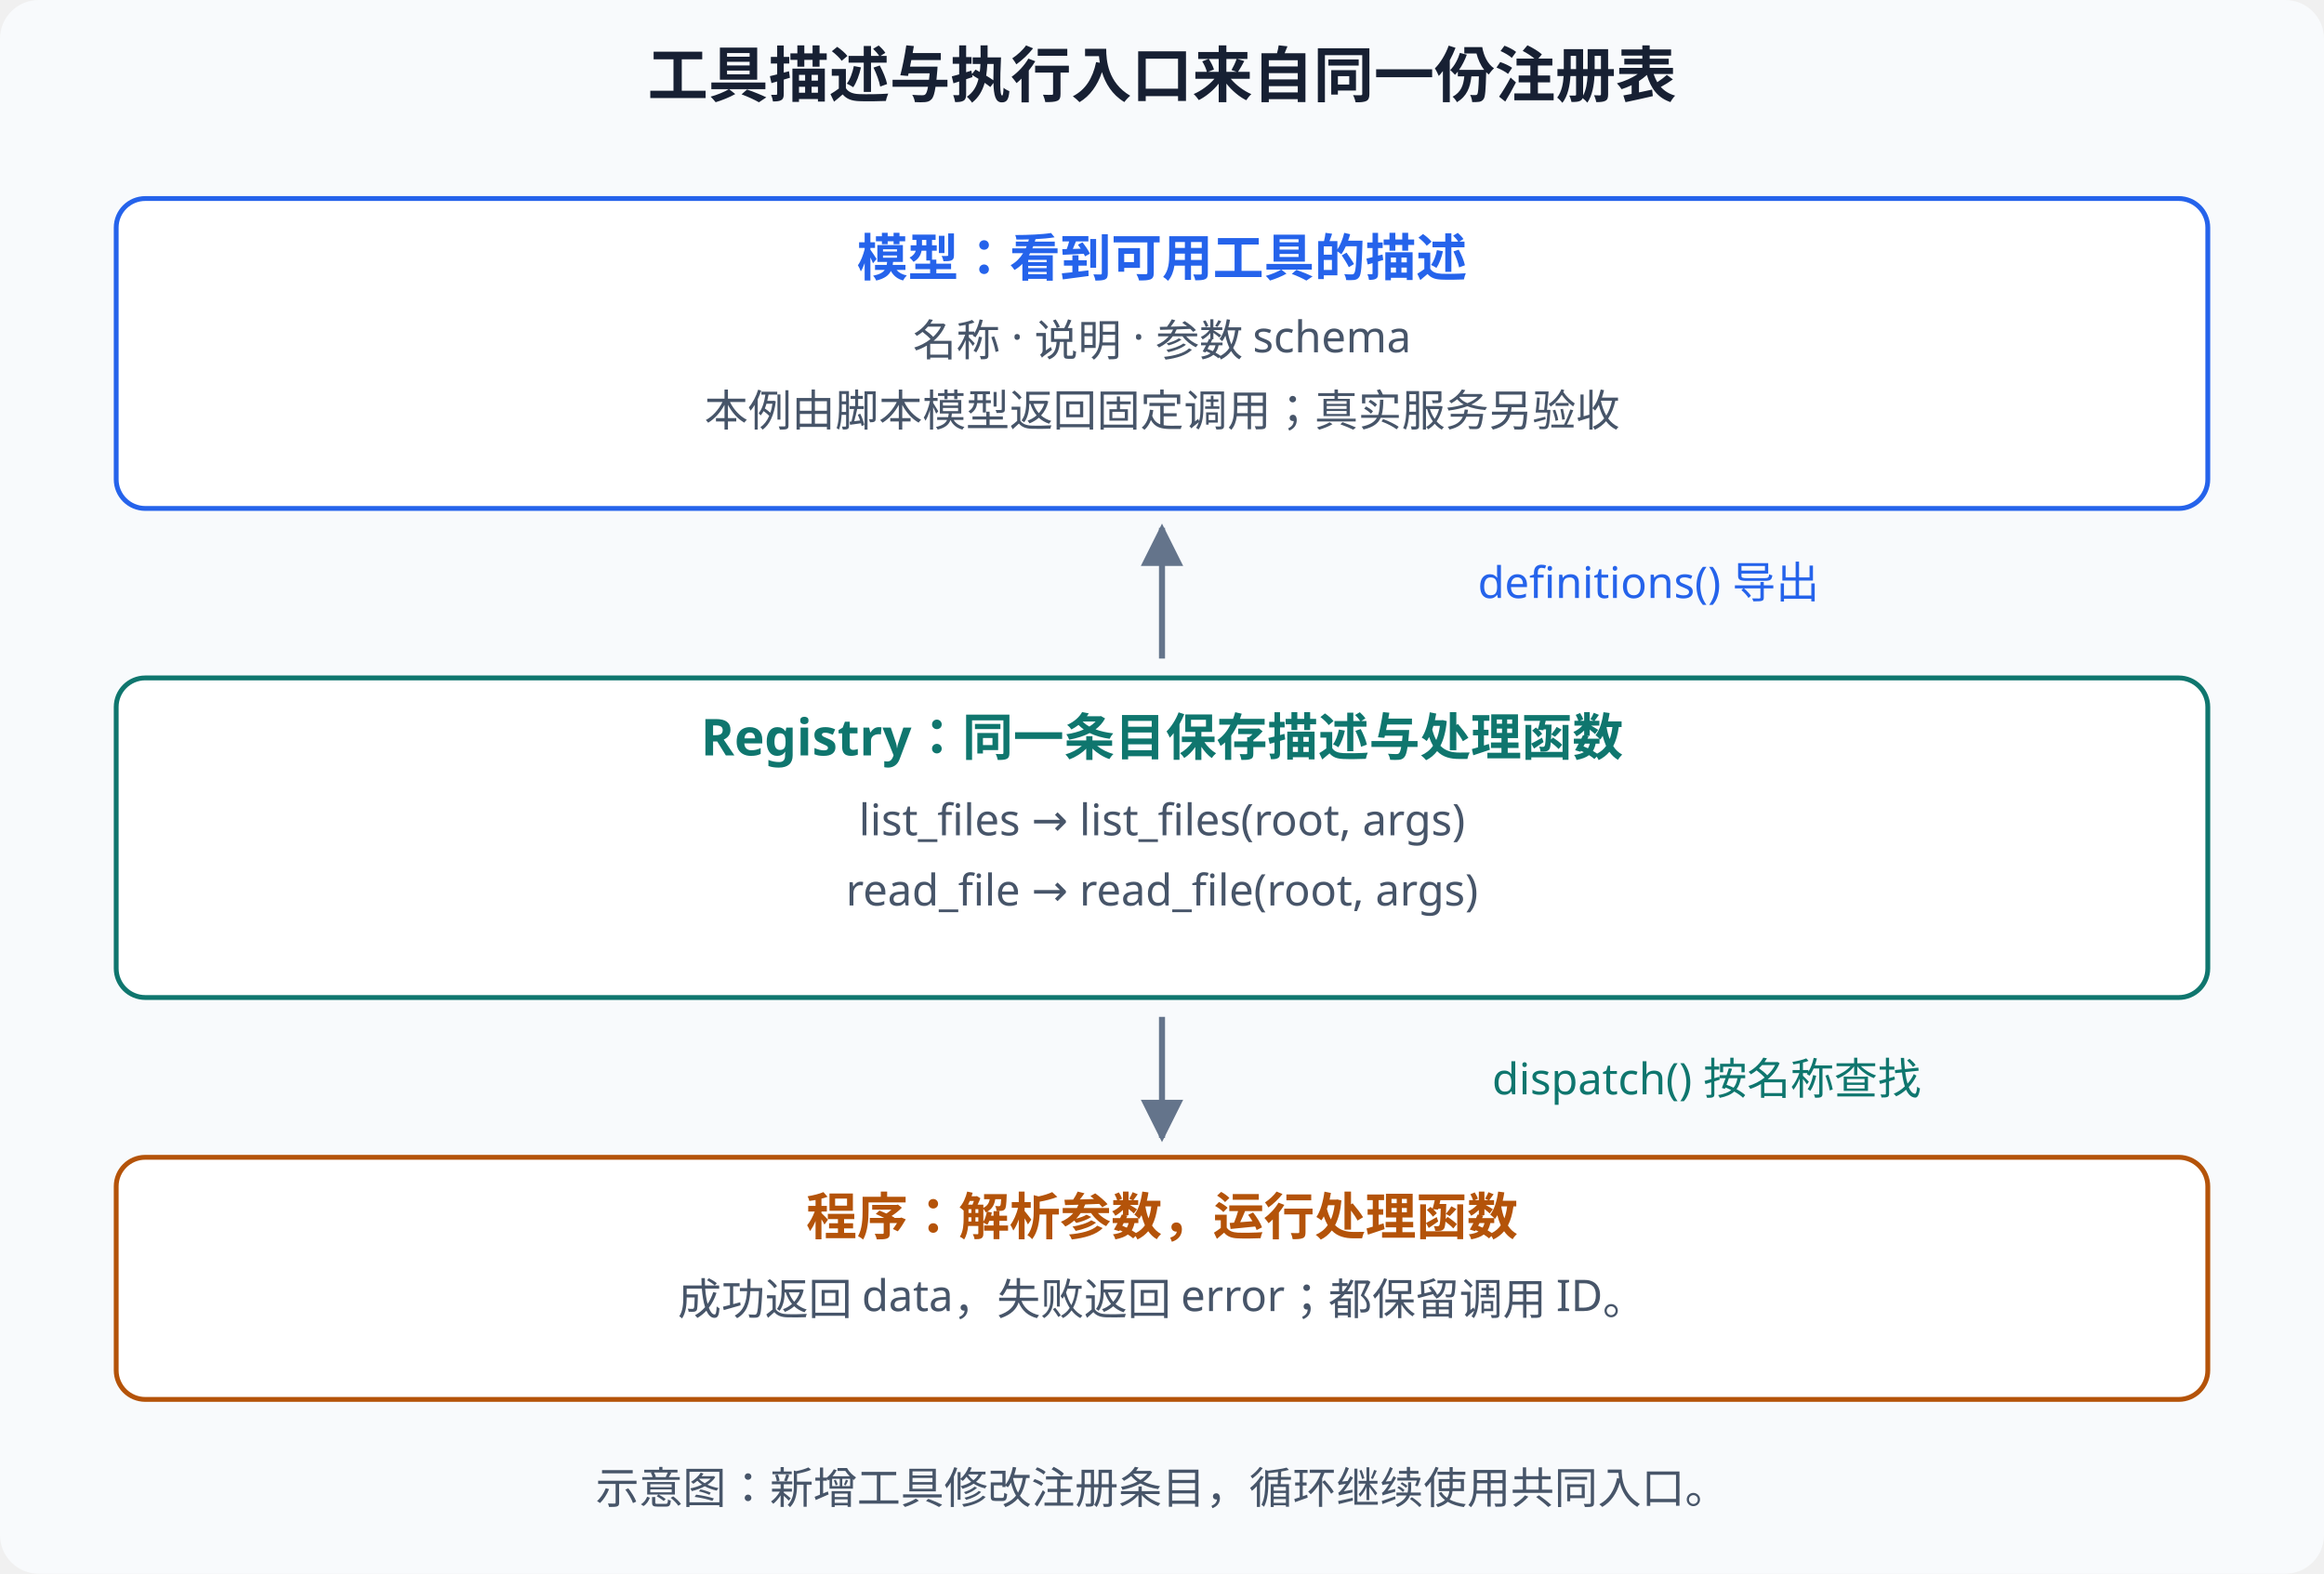
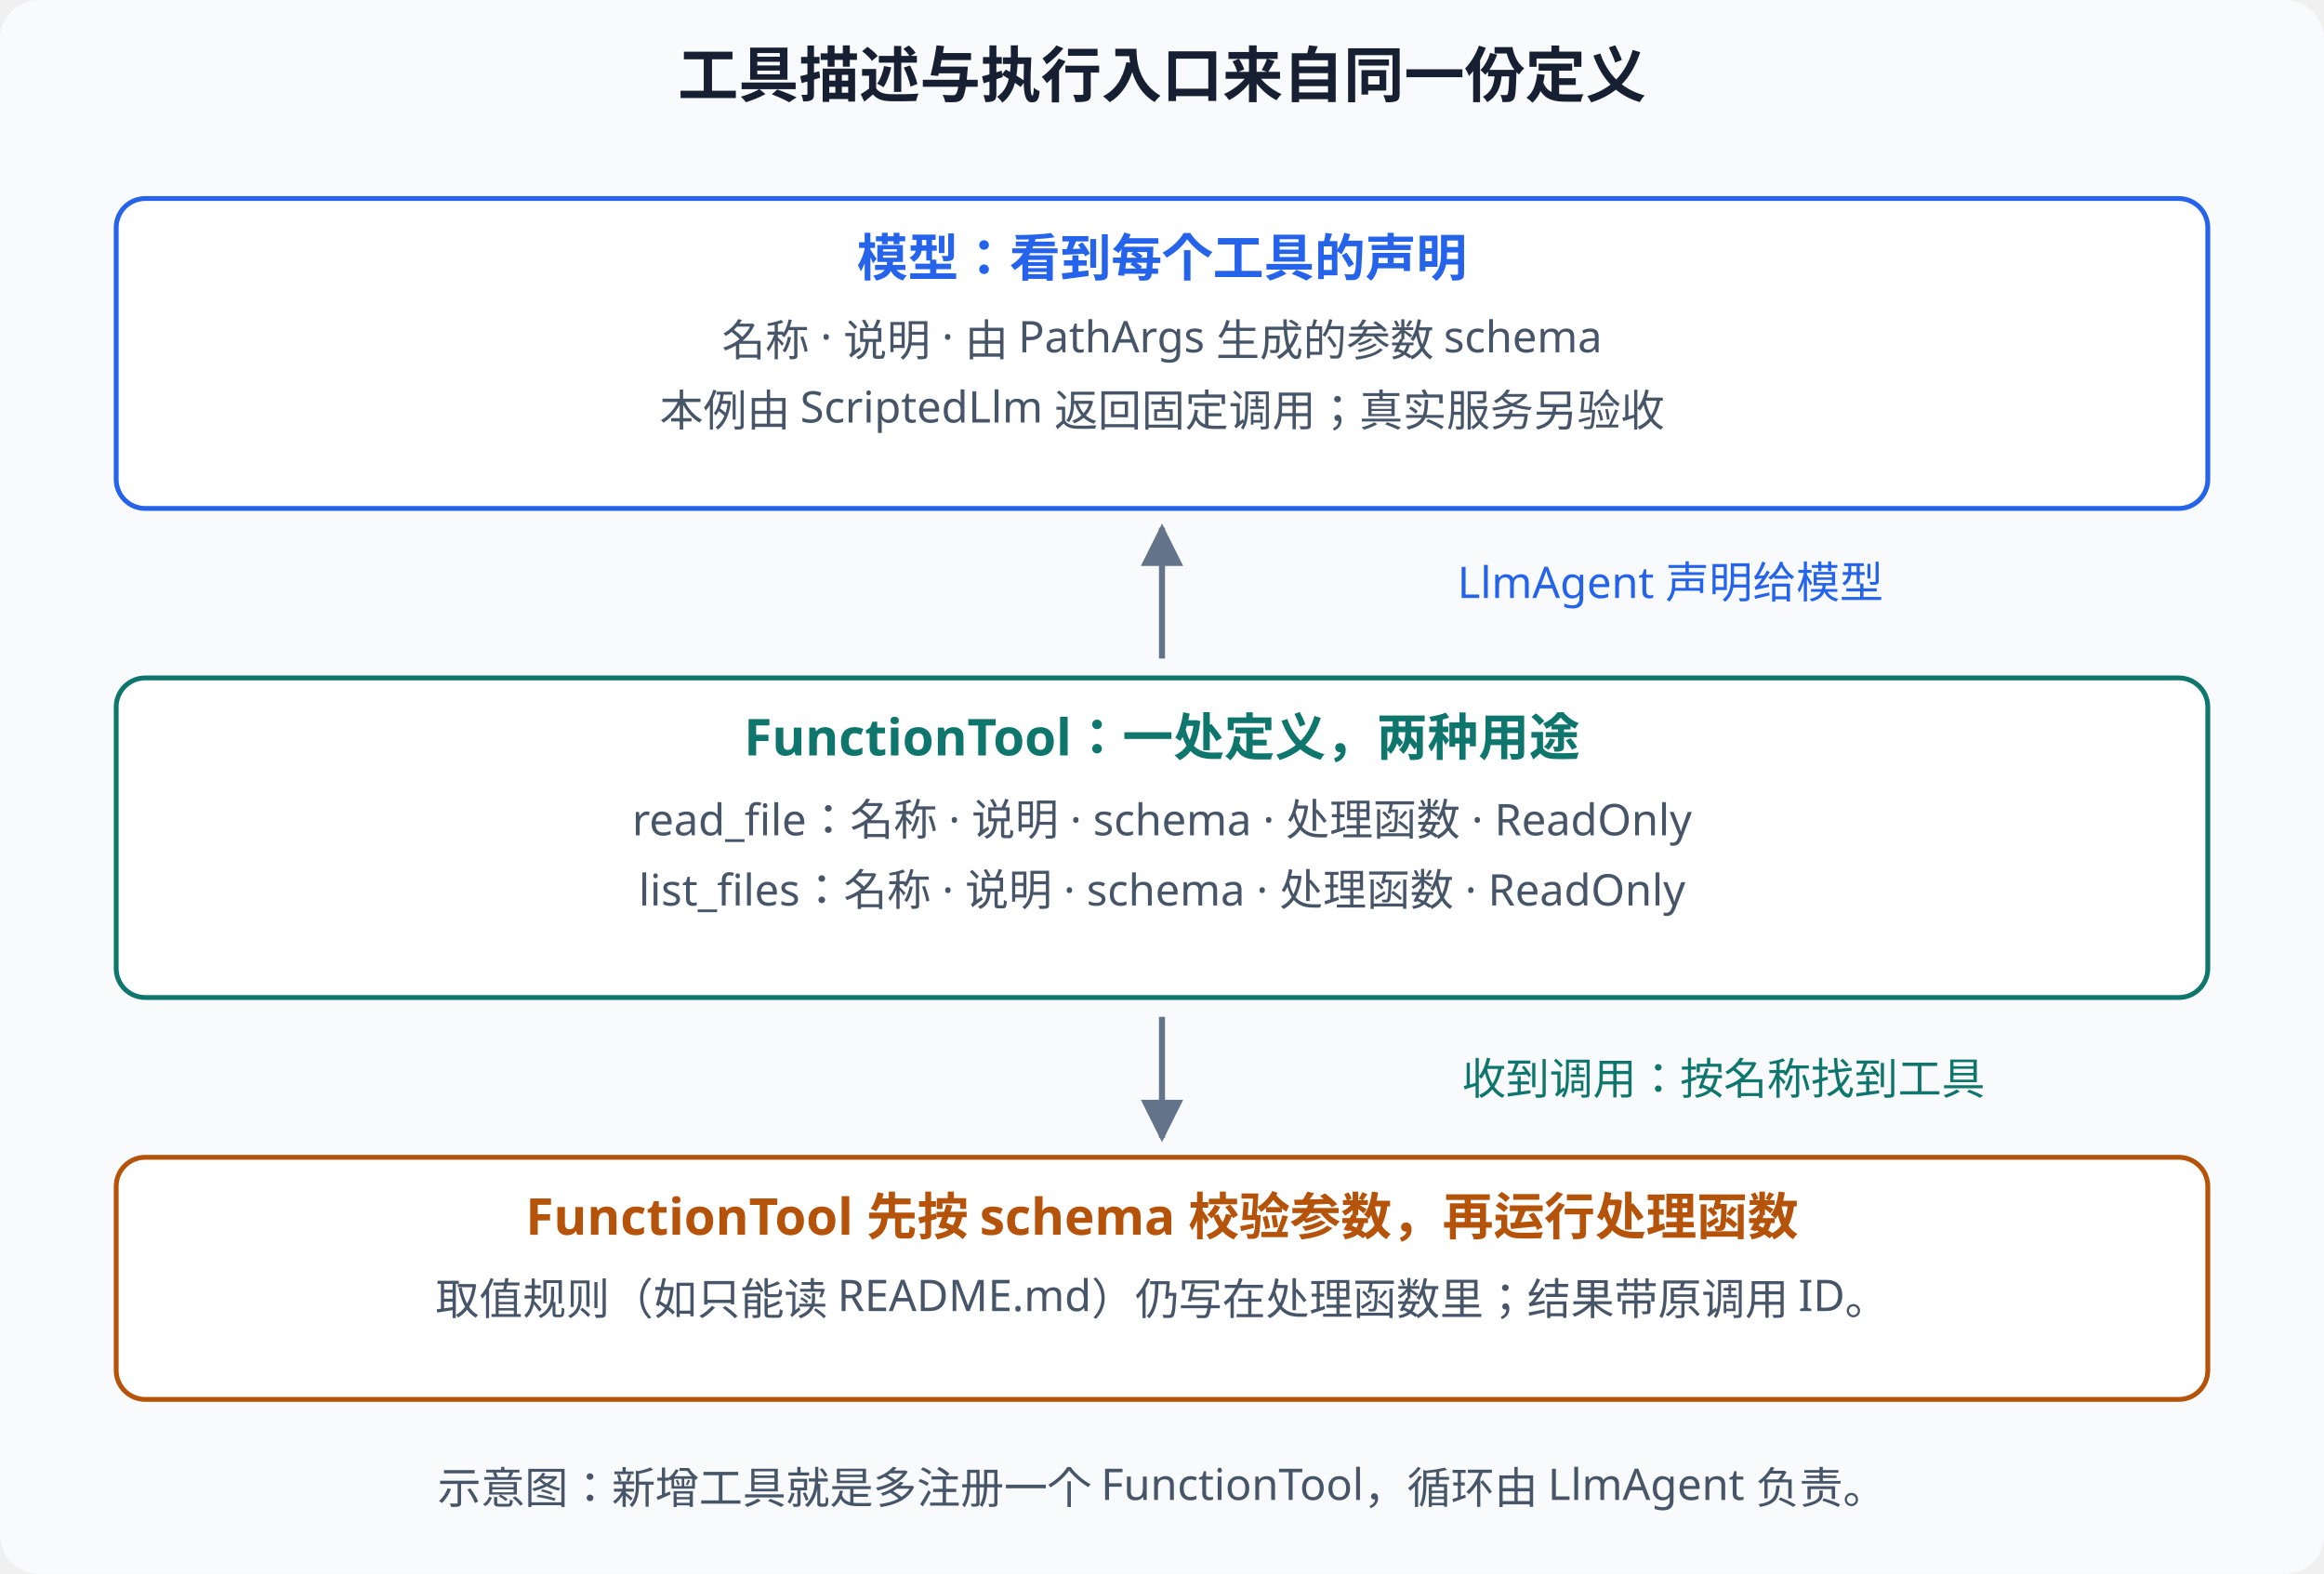
<svg xmlns="http://www.w3.org/2000/svg" width="960" height="650" viewBox="0 0 960 650" role="img" aria-labelledby="title desc">
  <defs>
    <marker id="arrow" viewBox="0 0 10 10" refX="9" refY="5" markerWidth="7" markerHeight="7" orient="auto">
      <path d="M0 0L10 5L0 10Z" fill="#64748b" />
    </marker>
  </defs>
  <rect width="960" height="650" rx="16" fill="#f8fafc" />
  <g font-family="PingFang SC, Microsoft YaHei, sans-serif">
-     <text x="480" y="40" text-anchor="middle" font-size="25" fill="#172033" font-weight="700">工具描述与执行入口来自同一份注册表</text>
+     <text x="480" y="40" text-anchor="middle" font-size="25" fill="#172033" font-weight="700">工具描述与执行入口来自同一份定义</text>
    <rect x="48" y="82" width="864" height="128" rx="12" fill="#fff" stroke="#2563eb" stroke-width="2" />
-     <text x="480.0" y="114" text-anchor="middle" font-size="21" fill="#2563eb" font-weight="700">模型：看到可用工具的描述</text>
-     <text x="480.0" y="147" text-anchor="middle" font-size="18" fill="#475569" font-weight="400">名称 · 说明 · 参数 schema</text>
-     <text x="480.0" y="176" text-anchor="middle" font-size="18" fill="#475569" font-weight="400">本例由脚本模型返回固定调用；真实服务另验收</text>
+     <text x="480.0" y="114" text-anchor="middle" font-size="21" fill="#2563eb" font-weight="700">模型：看到每个工具的声明</text>
+     <text x="480.0" y="147" text-anchor="middle" font-size="18" fill="#475569" font-weight="400">名称 · 说明 · 由 PathArgs 生成的参数 schema</text>
+     <text x="480.0" y="176" text-anchor="middle" font-size="18" fill="#475569" font-weight="400">本例由 ScriptedLlm 返回固定调用；真实服务另验收</text>
    <path d="M480 272 V218" fill="none" stroke="#64748b" stroke-width="2.5" marker-end="url(#arrow)" />
-     <text x="681" y="247" text-anchor="middle" font-size="18" fill="#2563eb" font-weight="400">definitions() 导出</text>
+     <text x="690" y="247" text-anchor="middle" font-size="18" fill="#2563eb" font-weight="400">LlmAgent 声明给模型</text>
    <rect x="48" y="280" width="864" height="132" rx="12" fill="#fff" stroke="#0f766e" stroke-width="2" />
-     <text x="480.0" y="312" text-anchor="middle" font-size="21" fill="#0f766e" font-weight="700">Registry：同一条目保存描述与处理函数</text>
-     <text x="480.0" y="345" text-anchor="middle" font-size="18" fill="#475569" font-weight="400">list_files → list_files(root, args)</text>
-     <text x="480.0" y="374" text-anchor="middle" font-size="18" fill="#475569" font-weight="400">read_file → read_file(root, args)</text>
+     <text x="480.0" y="312" text-anchor="middle" font-size="21" fill="#0f766e" font-weight="700">FunctionTool：一处定义，两种用途</text>
+     <text x="480.0" y="345" text-anchor="middle" font-size="18" fill="#475569" font-weight="400">read_file：名称 · 说明 · schema · 处理函数 · ReadOnly</text>
+     <text x="480.0" y="374" text-anchor="middle" font-size="18" fill="#475569" font-weight="400">list_files：名称 · 说明 · schema · 处理函数 · ReadOnly</text>
    <path d="M480 420 V470" fill="none" stroke="#64748b" stroke-width="2.5" marker-end="url(#arrow)" />
-     <text x="705" y="452" text-anchor="middle" font-size="18" fill="#0f766e" font-weight="400">dispatch() 按名称查找</text>
+     <text x="712" y="452" text-anchor="middle" font-size="18" fill="#0f766e" font-weight="400">收到调用：按名称找到工具</text>
    <rect x="48" y="478" width="864" height="100" rx="12" fill="#fff" stroke="#b45309" stroke-width="2" />
-     <text x="480.0" y="510" text-anchor="middle" font-size="21" fill="#b45309" font-weight="700">程序：解析参数，运行处理函数</text>
-     <text x="480.0" y="543" text-anchor="middle" font-size="18" fill="#475569" font-weight="400">成功返回 data，失败返回 error；都保留调用 ID。</text>
-     <text x="480" y="621" text-anchor="middle" font-size="18" fill="#475569" font-weight="400">示意图：新增工具修改注册条目，循环继续使用共同入口。</text>
+     <text x="480.0" y="510" text-anchor="middle" font-size="21" fill="#b45309" font-weight="700">FunctionTool 先按 schema 校验参数，再运行处理函数</text>
+     <text x="480.0" y="543" text-anchor="middle" font-size="18" fill="#475569" font-weight="400">取值规则（如只能读 README.md）仍写在处理函数里；结果带原调用 ID。</text>
+     <text x="480" y="621" text-anchor="middle" font-size="18" fill="#475569" font-weight="400">示意图：新增工具就是多注册一个 FunctionTool，循环由 LlmAgent 负责。</text>
  </g>
</svg>
